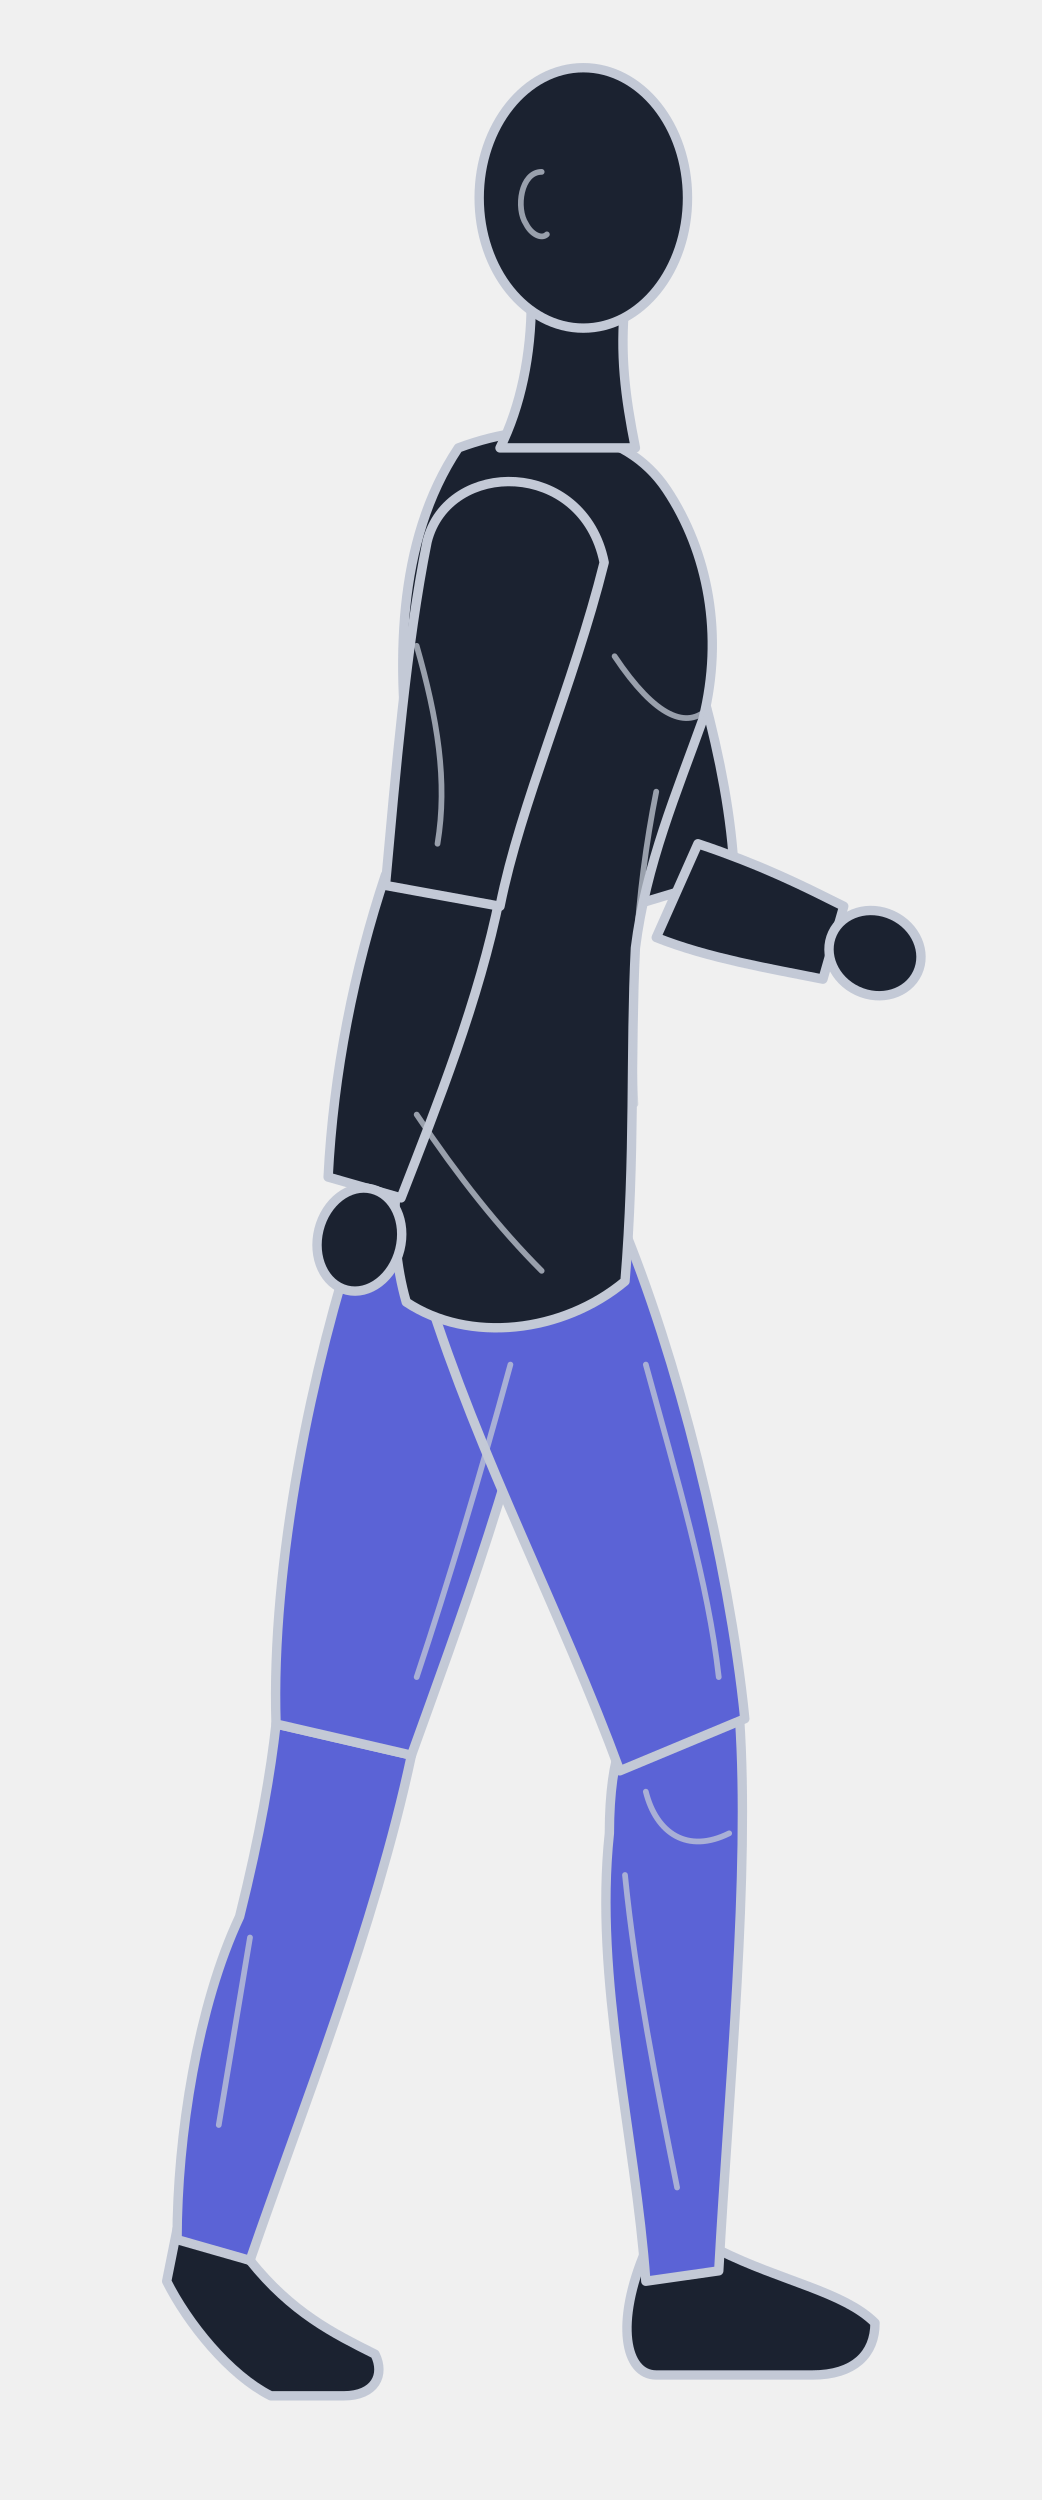
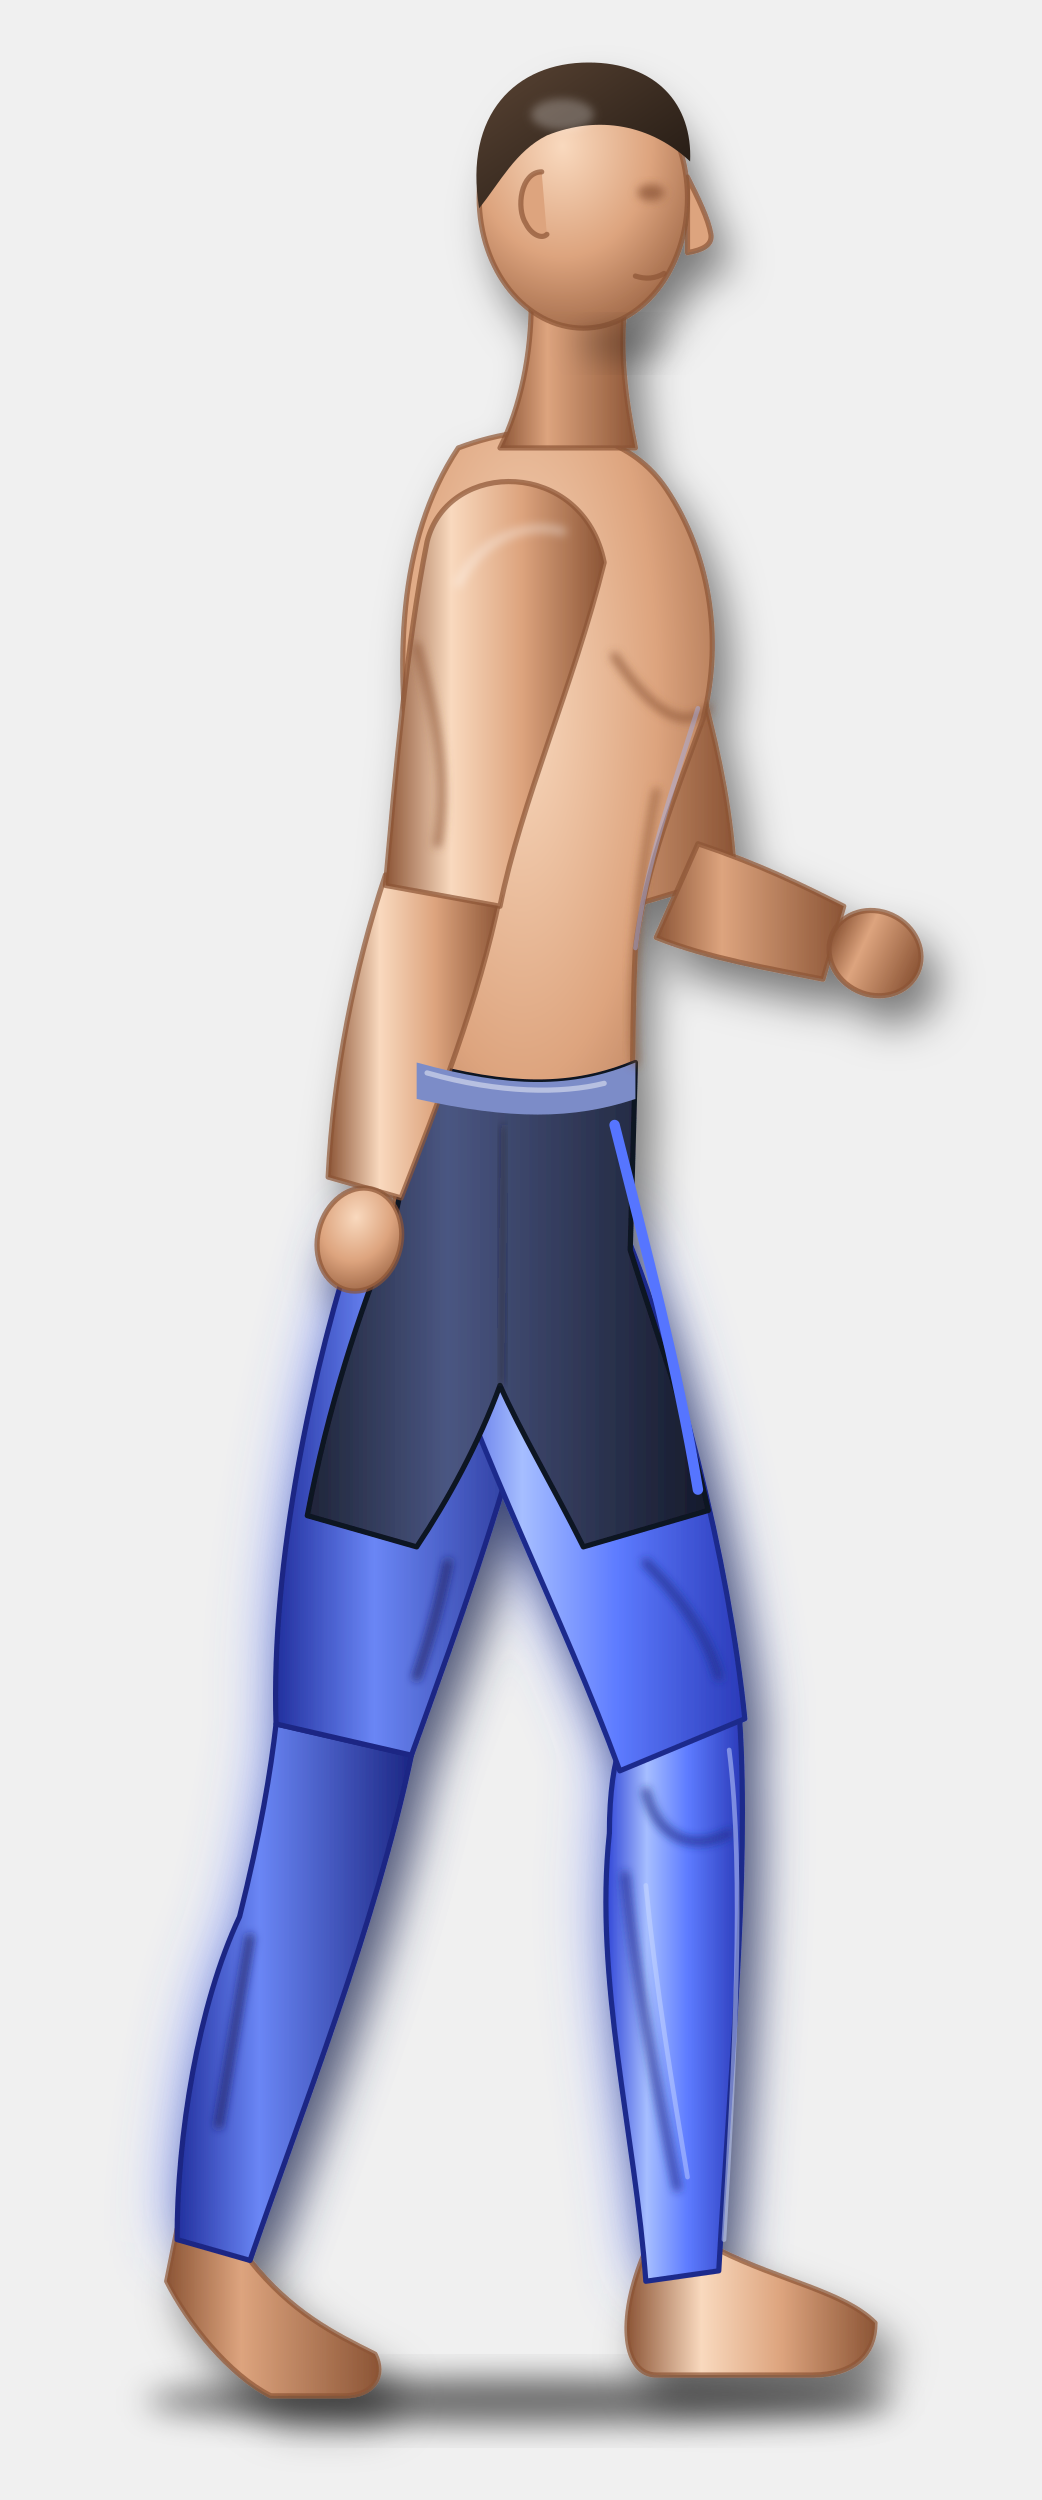
- <svg xmlns="http://www.w3.org/2000/svg" viewBox="0 0 200 480" width="200" height="480" role="img" aria-label="Body outline of a person walking, with the legs highlighted">
-   <style>
-     .part { fill: #1b2230; stroke: #c3c9d6; stroke-width: 1.8; stroke-linejoin: round; }
-     .highlight { fill: #5b63d6; }
-     .detail { fill: none; stroke: #c3c9d6; stroke-width: 1.1; stroke-linecap: round; stroke-linejoin: round; opacity: 0.75; }
-   </style>
-   <path class="part" d="M124 98 C132 122 140 146 141 168 L121 174 C114 152 104 128 100 106 Z" />
-   <path class="part" d="M134 162 C146 166 154 170 162 174 L158 188 C148 186 136 184 126 180 Z" />
-   <ellipse class="part" cx="168" cy="183" rx="9" ry="8" transform="rotate(25 168 183)" />
-   <path class="part" d="M34 428 L48 434 C56 444 64 448 72 452 C74 456 72 460 66 460 L52 460 C44 456 36 446 32 438 Z" />
-   <path class="part highlight" d="M79 337 C72 370 58 405 48 434 L34 430 C34 410 38 385 46 368 C50 352 52 340 53 331 Z" />
-   <path class="part highlight" d="M107 245 C100 280 88 312 79 337 L53 331 C52 300 60 262 69 235 Z" />
-   <path class="part" d="M124 432 L138 432 C150 438 162 440 168 446 C168 452 164 456 156 456 L126 456 C120 456 118 446 124 432 Z" />
-   <path class="part highlight" d="M142 330 C144 360 140 400 138 436 L124 438 C122 410 114 380 117 352 C117 344 118 338 119 336 Z" />
-   <path class="part highlight" d="M119 234 C130 260 140 300 143 330 L119 340 C108 310 92 280 82 248 Z" />
-   <path class="part" d="M88 86 C104 80 120 82 128 94 C136 106 139 122 135 138 C130 152 124 166 122 182     C121 202 122 222 120 246 C108 256 90 258 78 250 C74 236 76 222 80 206     C84 190 82 170 79 150 C76 128 76 104 88 86 Z" />
-   <path class="part" d="M102 58 L120 58 C119 68 120 76 122 86 L96 86 C100 78 102 68 102 58 Z" />
-   <ellipse class="part" cx="112" cy="38" rx="20" ry="25" />
-   <path class="detail" d="M104 33 C100 33 99 40 101 43 C102 45 104 46 105 45" />
-   <path class="part" d="M96 172 C92 192 84 212 77 230 L63 226 C64 206 68 186 74 168 Z" />
-   <path class="part" d="M82 104 C86 88 112 88 116 108 C110 132 100 154 96 174 L74 170 C76 148 78 124 82 104 Z" />
-   <ellipse class="part" cx="69" cy="238" rx="8" ry="10" transform="rotate(14 69 238)" />
-   <path class="detail" d="M118 126 C126 138 132 140 136 136" />
-   <path class="detail" d="M126 152 C122 172 121 192 122 212" />
-   <path class="detail" d="M80 214 C88 226 96 236 104 244" />
-   <path class="detail" d="M80 124 C84 138 86 150 84 162" />
-   <path class="detail" d="M124 262 C130 284 136 304 138 322" />
-   <path class="detail" d="M124 344 C126 352 132 356 140 352" />
-   <path class="detail" d="M120 360 C122 380 126 400 130 420" />
-   <path class="detail" d="M98 262 C92 284 86 304 80 322" />
-   <path class="detail" d="M48 372 C46 384 44 396 42 408" />
+ <svg xmlns="http://www.w3.org/2000/svg" xmlns:xlink="http://www.w3.org/1999/xlink" width="400" height="960" viewBox="0 0 200 480" role="img" aria-label="Shaded athletic person walking, seen from the side, with the legs highlighted in glowing blue">
+   <defs>
+     <linearGradient id="skinCyl" x1="0" y1="0" x2="1" y2="0">
+       <stop offset="0" stop-color="#8C5536" />
+       <stop offset="0.3" stop-color="#F9D9BE" />
+       <stop offset="0.62" stop-color="#DDA47E" />
+       <stop offset="1" stop-color="#8C5536" />
+     </linearGradient>
+     <linearGradient id="skinFar" x1="0" y1="0" x2="1" y2="0">
+       <stop offset="0" stop-color="#8C5536" />
+       <stop offset="0.35" stop-color="#DDA47E" />
+       <stop offset="1" stop-color="#8C5536" />
+     </linearGradient>
+     <radialGradient id="skinRound" cx="0.4" cy="0.3" r="0.85">
+       <stop offset="0" stop-color="#F9D9BE" />
+       <stop offset="0.5" stop-color="#DDA47E" />
+       <stop offset="1" stop-color="#8C5536" />
+     </radialGradient>
+     <linearGradient id="blueCyl" x1="0" y1="0" x2="1" y2="0">
+       <stop offset="0" stop-color="#2F44D6" />
+       <stop offset="0.3" stop-color="#A6BEFF" />
+       <stop offset="0.6" stop-color="#5D7BFF" />
+       <stop offset="1" stop-color="#2A3AB8" />
+     </linearGradient>
+     <linearGradient id="blueFar" x1="0" y1="0" x2="1" y2="0">
+       <stop offset="0" stop-color="#22309E" />
+       <stop offset="0.35" stop-color="#6A86F5" />
+       <stop offset="1" stop-color="#1C2784" />
+     </linearGradient>
+     <linearGradient id="shorts" x1="0" y1="0" x2="1" y2="0">
+       <stop offset="0" stop-color="#1E2438" />
+       <stop offset="0.35" stop-color="#4A5682" />
+       <stop offset="0.7" stop-color="#2E3654" />
+       <stop offset="1" stop-color="#151A2B" />
+     </linearGradient>
+     <linearGradient id="hair" x1="0" y1="0" x2="1" y2="1">
+       <stop offset="0" stop-color="#5A4434" />
+       <stop offset="1" stop-color="#1E1610" />
+     </linearGradient>
+     <filter id="glow" x="-50%" y="-50%" width="200%" height="200%">
+       <feGaussianBlur stdDeviation="6" />
+     </filter>
+     <filter id="soft" x="-50%" y="-50%" width="200%" height="200%">
+       <feGaussianBlur stdDeviation="0.8" />
+     </filter>
+     <filter id="softMd" x="-50%" y="-50%" width="200%" height="200%">
+       <feGaussianBlur stdDeviation="3" />
+     </filter>
+     <filter id="drop" x="-30%" y="-30%" width="160%" height="160%">
+       <feDropShadow dx="3" dy="5" stdDeviation="4" flood-color="#000000" flood-opacity="0.5" />
+     </filter>
+     <path id="backThigh" d="M107 245 C100 280 88 312 79 337 L53 331 C52 300 60 262 69 235 Z" />
+     <path id="backShin" d="M79 337 C72 370 58 405 48 434 L34 430 C34 410 38 385 46 368 C50 352 52 340 53 331 Z" />
+     <path id="frontThigh" d="M119 234 C130 260 140 300 143 330 L119 340 C108 310 92 280 82 248 Z" />
+     <path id="frontShin" d="M142 330 C144 360 140 400 138 436 L124 438 C122 410 114 380 117 352 C117 344 118 338 119 336 Z" />
+   </defs>
+   <ellipse cx="100" cy="461" rx="72" ry="4.5" fill="#000000" fill-opacity="0.55" filter="url(#softMd)" />
+   <g fill="#5675FF" fill-opacity="0.8" filter="url(#glow)">
+     <use xlink:href="#backThigh" />
+     <use xlink:href="#backShin" />
+     <use xlink:href="#frontThigh" />
+     <use xlink:href="#frontShin" />
+   </g>
+   <g filter="url(#drop)">
+     <g stroke="#8C5536" stroke-opacity="0.7" stroke-width="1" stroke-linejoin="round">
+       <path d="M124 98 C132 122 140 146 141 168 L121 174 C114 152 104 128 100 106 Z" fill="url(#skinFar)" />
+       <path d="M134 162 C146 166 154 170 162 174 L158 188 C148 186 136 184 126 180 Z" fill="url(#skinFar)" />
+       <ellipse cx="168" cy="183" rx="9" ry="8" transform="rotate(25 168 183)" fill="url(#skinFar)" />
+     </g>
+     <path d="M34 428 L48 434 C56 444 64 448 72 452 C74 456 72 460 66 460 L52 460 C44 456 36 446 32 438 Z" fill="url(#skinFar)" stroke="#8C5536" stroke-opacity="0.7" stroke-width="1" stroke-linejoin="round" />
+     <use xlink:href="#backShin" fill="url(#blueFar)" stroke="#1C2784" stroke-width="1" stroke-linejoin="round" />
+     <use xlink:href="#backThigh" fill="url(#blueFar)" stroke="#1C2784" stroke-width="1" stroke-linejoin="round" />
+     <path d="M124 432 L138 432 C150 438 162 440 168 446 C168 452 164 456 156 456 L126 456 C120 456 118 446 124 432 Z" fill="url(#skinCyl)" stroke="#8C5536" stroke-opacity="0.7" stroke-width="1" stroke-linejoin="round" />
+     <use xlink:href="#frontShin" fill="url(#blueCyl)" stroke="#1E2A8C" stroke-width="1" stroke-linejoin="round" />
+     <use xlink:href="#frontThigh" fill="url(#blueCyl)" stroke="#1E2A8C" stroke-width="1" stroke-linejoin="round" />
+     <path d="M88 86 C104 80 120 82 128 94 C136 106 139 122 135 138 C130 152 124 166 122 182 C121 202 122 222 120 246 C108 256 90 258 78 250 C74 236 76 222 80 206 C84 190 82 170 79 150 C76 128 76 104 88 86 Z" fill="url(#skinRound)" stroke="#8C5536" stroke-opacity="0.7" stroke-width="1" stroke-linejoin="round" />
+     <path d="M80 204 C98 209 110 209 122 204 L121 240 C126 256 132 272 136 290 L112 297 C106 285 100 275 96 266 C92 277 86 288 80 297 L59 291 C63 270 69 252 75 237 C78 226 79 214 80 204 Z" fill="url(#shorts)" stroke="#0E1222" stroke-width="1" stroke-linejoin="round" />
+     <path d="M102 58 L120 58 C119 68 120 76 122 86 L96 86 C100 78 102 68 102 58 Z" fill="url(#skinFar)" stroke="#8C5536" stroke-opacity="0.7" stroke-width="1" stroke-linejoin="round" />
+     <path d="M132 34 C134 38 136 42 136.5 45 C136.8 47 135 48 132 48.5 Z" fill="#DDA47E" stroke="#8C5536" stroke-opacity="0.7" stroke-width="1" stroke-linejoin="round" />
+     <ellipse cx="112" cy="38" rx="20" ry="25" fill="url(#skinRound)" stroke="#8C5536" stroke-opacity="0.7" stroke-width="1" />
+     <g stroke="#8C5536" stroke-opacity="0.7" stroke-width="1" stroke-linejoin="round">
+       <path d="M96 172 C92 192 84 212 77 230 L63 226 C64 206 68 186 74 168 Z" fill="url(#skinCyl)" />
+       <path d="M82 104 C86 88 112 88 116 108 C110 132 100 154 96 174 L74 170 C76 148 78 124 82 104 Z" fill="url(#skinCyl)" />
+       <ellipse cx="69" cy="238" rx="8" ry="10" transform="rotate(14 69 238)" fill="url(#skinRound)" />
+     </g>
+   </g>
+   <path d="M80 204 C98 209 110 209 122 204 L122 211 C110 215 98 215 80 211 Z" fill="#7C8CC8" />
+   <path d="M82 206 C96 210 108 210 116 208" fill="none" stroke="#FFFFFF" stroke-opacity="0.45" stroke-width="1" stroke-linecap="round" />
+   <path d="M118 216 C124 240 130 262 134 286" fill="none" stroke="#5675FF" stroke-width="2" stroke-linecap="round" />
+   <path d="M96 266 L97 216" fill="none" stroke="#0B0F1C" stroke-opacity="0.5" stroke-width="1.2" filter="url(#soft)" />
+   <path d="M92 40 C89 22 99 12 113 12 C126 12 133 20 132.5 31 C125 24 115 22 105 26 C99 29 96 35 92 40 Z" fill="url(#hair)" />
+   <path d="M104 33 C100 33 99 40 101 43 C102 45 104 46 105 45" fill="#DDA47E" stroke="#8C5536" stroke-opacity="0.7" stroke-width="1" stroke-linecap="round" />
+   <ellipse cx="125" cy="37" rx="2.6" ry="1.6" fill="#8C5536" fill-opacity="0.75" filter="url(#soft)" />
+   <path d="M122 53 Q125 54 127.5 52.5" fill="none" stroke="#8C5536" stroke-opacity="0.7" stroke-width="1" stroke-linecap="round" />
+   <ellipse cx="108" cy="22" rx="6" ry="3" fill="#FFFFFF" fill-opacity="0.25" filter="url(#soft)" />
+   <ellipse cx="120" cy="66" rx="9" ry="3" fill="#000000" fill-opacity="0.25" filter="url(#softMd)" />
+   <g fill="none" stroke-linecap="round">
+     <path d="M118 126 C126 138 132 140 136 136" stroke="#8C5536" stroke-opacity="0.7" stroke-width="1.6" filter="url(#soft)" />
+     <path d="M126 152 C122 172 121 192 122 204" stroke="#8C5536" stroke-opacity="0.6" stroke-width="1.6" filter="url(#soft)" />
+     <path d="M80 124 C84 138 86 150 84 162" stroke="#8C5536" stroke-opacity="0.65" stroke-width="1.6" filter="url(#soft)" />
+     <path d="M88 112 C92 104 100 100 108 102" stroke="#FFFFFF" stroke-opacity="0.35" stroke-width="1.6" filter="url(#soft)" />
+     <path d="M124 300 C130 306 136 314 138 322" stroke="#1E2A8C" stroke-opacity="0.8" stroke-width="1.6" filter="url(#soft)" />
+     <path d="M124 344 C126 352 132 356 140 352" stroke="#1E2A8C" stroke-opacity="0.8" stroke-width="1.6" filter="url(#soft)" />
+     <path d="M120 360 C122 380 126 400 130 420" stroke="#1E2A8C" stroke-opacity="0.75" stroke-width="1.6" filter="url(#soft)" />
+     <path d="M124 362 C126 382 129 400 132 418" stroke="#D6E1FF" stroke-opacity="0.4" stroke-width="0.9" />
+     <path d="M86 300 C84 310 82 316 80 322" stroke="#141C66" stroke-opacity="0.8" stroke-width="1.6" filter="url(#soft)" />
+     <path d="M48 372 C46 384 44 396 42 408" stroke="#141C66" stroke-opacity="0.8" stroke-width="1.6" filter="url(#soft)" />
+     <path d="M140 336 C143 360 141 396 139 430" stroke="#C9D7FF" stroke-opacity="0.5" stroke-width="0.9" />
+     <path d="M134 136 C129 152 124 166 122 182" stroke="#9DB8FF" stroke-opacity="0.4" stroke-width="0.9" />
+   </g>
</svg>
